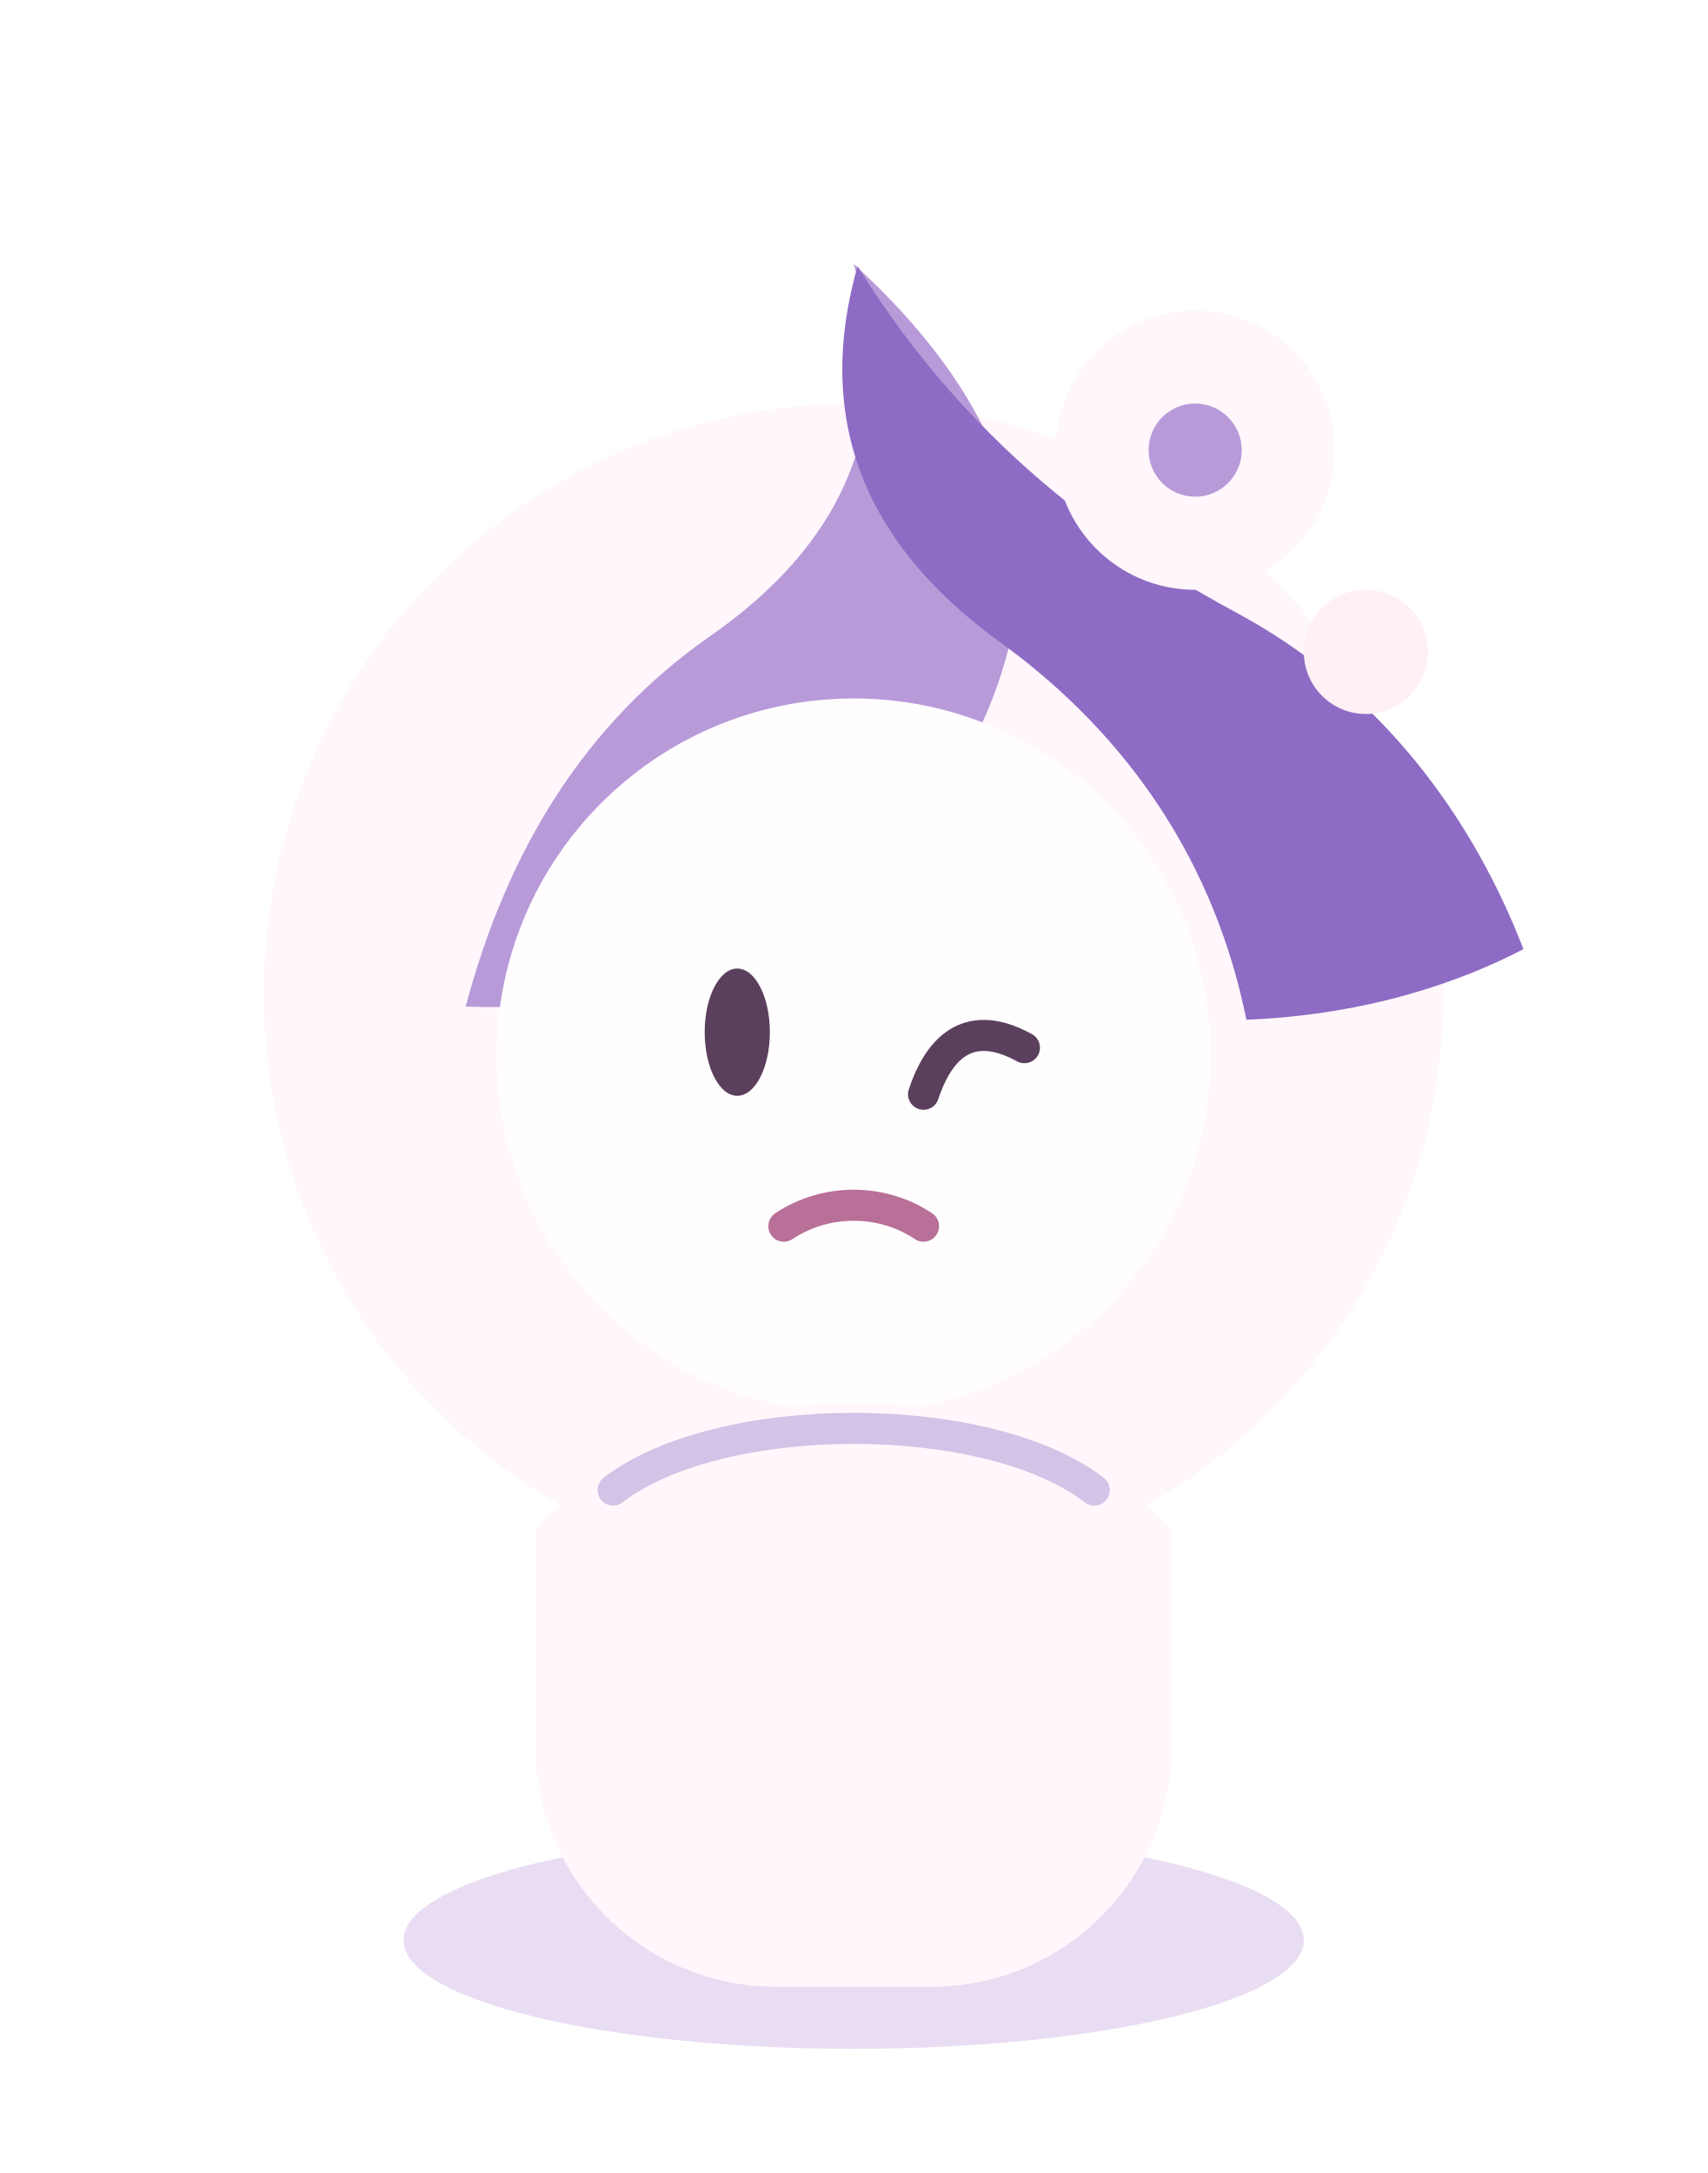
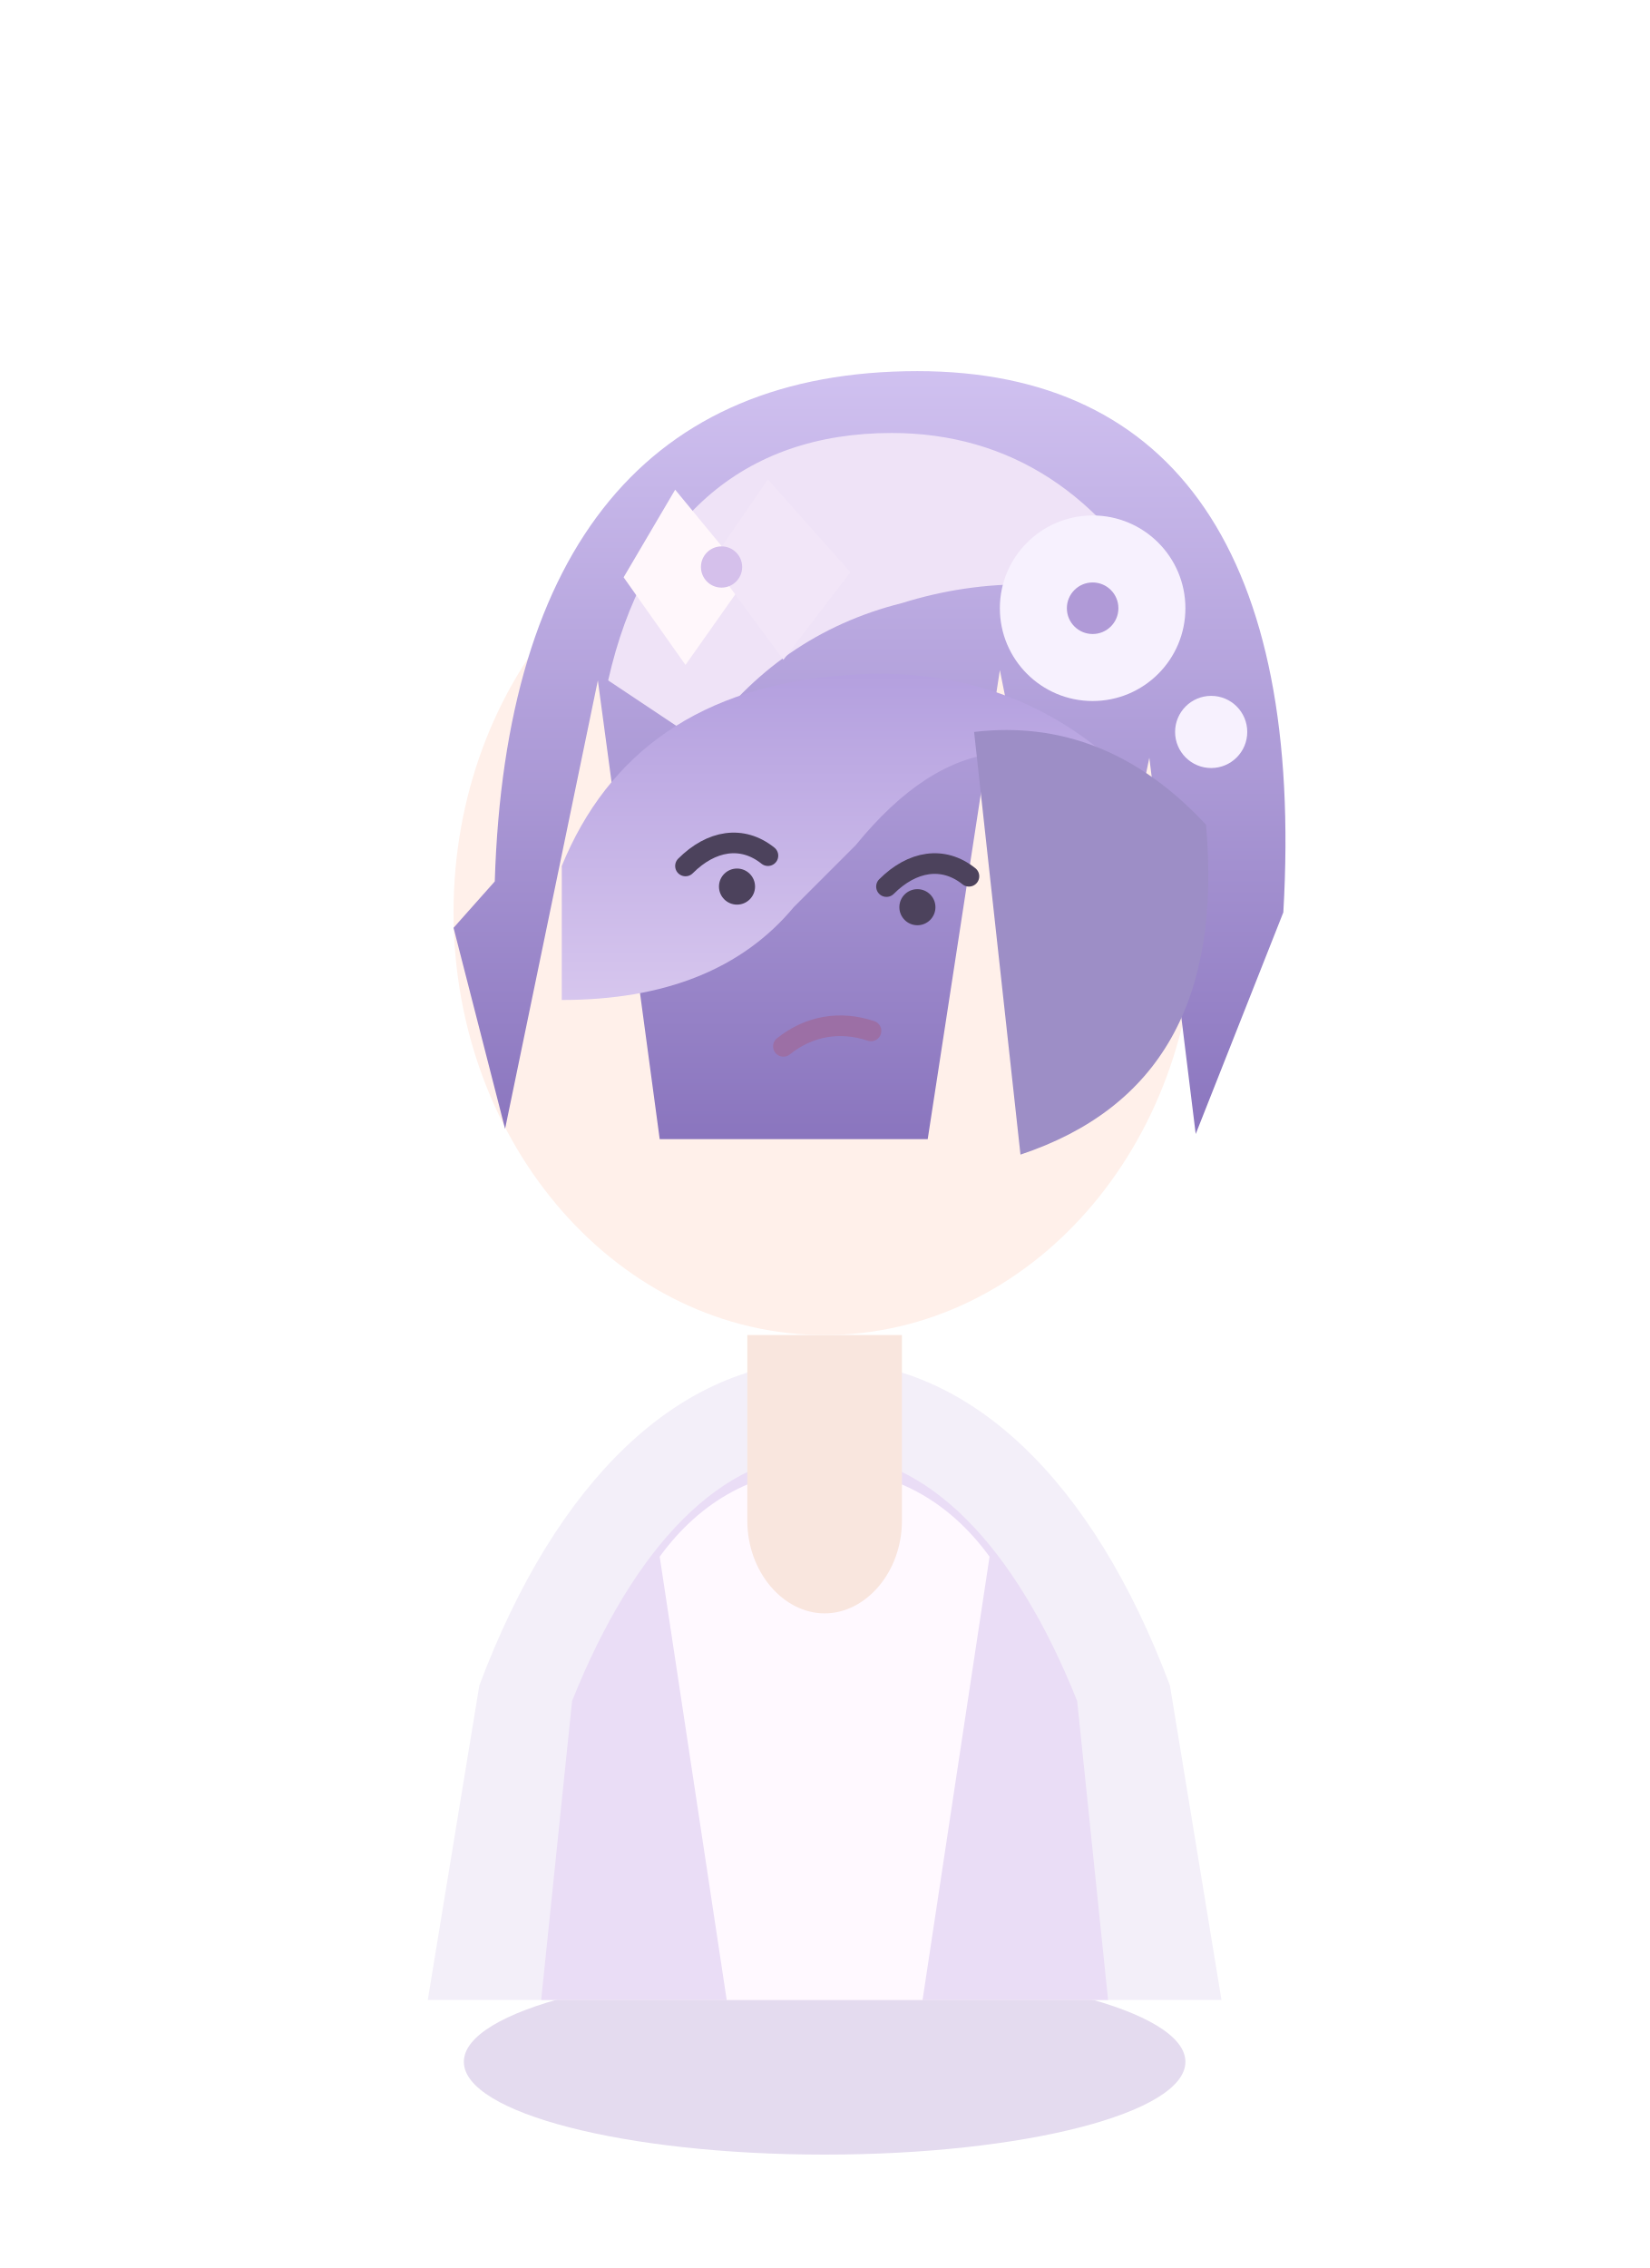
- <svg xmlns="http://www.w3.org/2000/svg" width="220" height="280" viewBox="0 0 220 280" fill="none">
-   <ellipse cx="110" cy="250" rx="58" ry="14" fill="#E9DDF3" />
-   <circle cx="110" cy="128" r="76" fill="#FFF7FB" />
-   <path d="M110 34C128 50.5 134.2 66.9 130 83.4C125.3 101.8 112.4 115.5 95.8 122.9C84.5 128 72.3 130.2 60 129.7C65.3 109.8 75.2 93.3 91.6 81.9C104.9 72.6 116.9 57.8 110 34Z" fill="#B89AD9" />
-   <path d="M110.5 34.3C103.8 57.9 115.3 72.9 128.8 82.7C145.8 95 156.6 111.6 160.6 131.4C173 130.9 185.3 128 196.3 122.3C188.8 102.9 176 88 159.6 79.1C145.9 71.7 125.9 59.2 110.5 34.3Z" fill="#8E6BC4" />
-   <circle cx="110" cy="136" r="46" fill="#FFFDFE" />
-   <ellipse cx="95" cy="133" rx="4.2" ry="8.2" fill="#5B405D" />
-   <path d="M119 141C121.5 133.5 126 131.7 132 135" stroke="#5B405D" stroke-width="4" stroke-linecap="round" />
-   <path d="M101 158C106.4 154.4 113.6 154.4 119 158" stroke="#B86F98" stroke-width="4" stroke-linecap="round" />
-   <circle cx="154" cy="58" r="18" fill="#FFF7FB" />
-   <circle cx="154" cy="58" r="6" fill="#B89AD9" />
-   <circle cx="176" cy="84" r="8" fill="#FFF0F6" />
-   <path d="M69 197C88.2 175.4 131.6 175.4 151 197V225C151 242.1 137.1 256 120 256H100C82.9 256 69 242.1 69 225V197Z" fill="#FFF7FB" />
-   <path d="M79 192C92.8 181.4 127.2 181.4 141 192" stroke="#D2C3E7" stroke-width="4" stroke-linecap="round" />
+ <svg xmlns="http://www.w3.org/2000/svg" width="320" height="440" viewBox="0 0 320 440" fill="none">
+   <ellipse cx="160" cy="400" rx="70" ry="18" fill="#E4DBEF" />
+   <path d="M93 327C108 287 132 264 160 264C188 264 212 287 227 327L237 388H83L93 327Z" fill="#F3EFF9" />
+   <path d="M111 330C123 300 140 282 160 282C180 282 197 300 209 330L215 388H105L111 330Z" fill="#EADDF6" />
+   <path d="M128 302C136 291 147 285 160 285C173 285 184 291 192 302L179 388H141L128 302Z" fill="#FFF9FF" />
+   <path d="M145 259H175V295C175 305 168 313 160 313C152 313 145 305 145 295V259Z" fill="#F9E6DE" />
+   <ellipse cx="160" cy="177" rx="72" ry="82" fill="#FFF0EA" />
+   <path d="M96 171C98 106 126 72 178 72C228 72 253 108 249 177L232 220L223 147L210 210L194 130L180 221H128L116 132L98 219L88 180L96 171Z" fill="url(#hairBackThinking)" />
+   <path d="M118 132C125 101 144 84 173 84C196 84 214 96 226 118C208 112 191 112 175 117C159 121 146 130 136 144L118 132Z" fill="#EFE3F7" />
+   <path d="M109 168C118 146 136 133 164 131C189 129 209 138 224 156C215 148 205 145 194 146C184 147 175 153 166 164L154 176C144 188 129 194 109 194V168Z" fill="url(#hairFrontThinking)" />
+   <path d="M189 142C206 140 221 146 234 160C237 194 225 215 198 224L189 142Z" fill="#9D8EC6" />
+   <path d="M133 168C138 163 144 162 149 166" stroke="#4C425C" stroke-width="4" stroke-linecap="round" />
+   <path d="M172 172C177 167 183 166 188 170" stroke="#4C425C" stroke-width="4" stroke-linecap="round" />
+   <circle cx="143" cy="172" r="3.5" fill="#4C425C" />
+   <circle cx="178" cy="176" r="3.5" fill="#4C425C" />
+   <path d="M152 203C157 199 163 198 169 200" stroke="#9C6FA5" stroke-width="4" stroke-linecap="round" />
+   <circle cx="212" cy="118" r="18" fill="#F7F1FE" />
+   <circle cx="212" cy="118" r="5" fill="#B09AD7" />
+   <circle cx="235" cy="142" r="7" fill="#F7F1FE" />
+   <path d="M121 112L131 95L145 112L133 129L121 112Z" fill="#FFF7FB" />
+   <path d="M138 109L149 93L165 111L152 128L138 109Z" fill="#F2E6F8" />
+   <circle cx="140" cy="110" r="4" fill="#D5C0EB" />
+   <defs>
+     <linearGradient id="hairBackThinking" x1="169" y1="72" x2="169" y2="221" gradientUnits="userSpaceOnUse">
+       <stop stop-color="#D0C1F0" />
+       <stop offset="1" stop-color="#8A75BE" />
+     </linearGradient>
+     <linearGradient id="hairFrontThinking" x1="166.5" y1="131" x2="166.5" y2="224" gradientUnits="userSpaceOnUse">
+       <stop stop-color="#B4A0DF" />
+       <stop offset="1" stop-color="#E7D8F5" />
+     </linearGradient>
+   </defs>
</svg>
